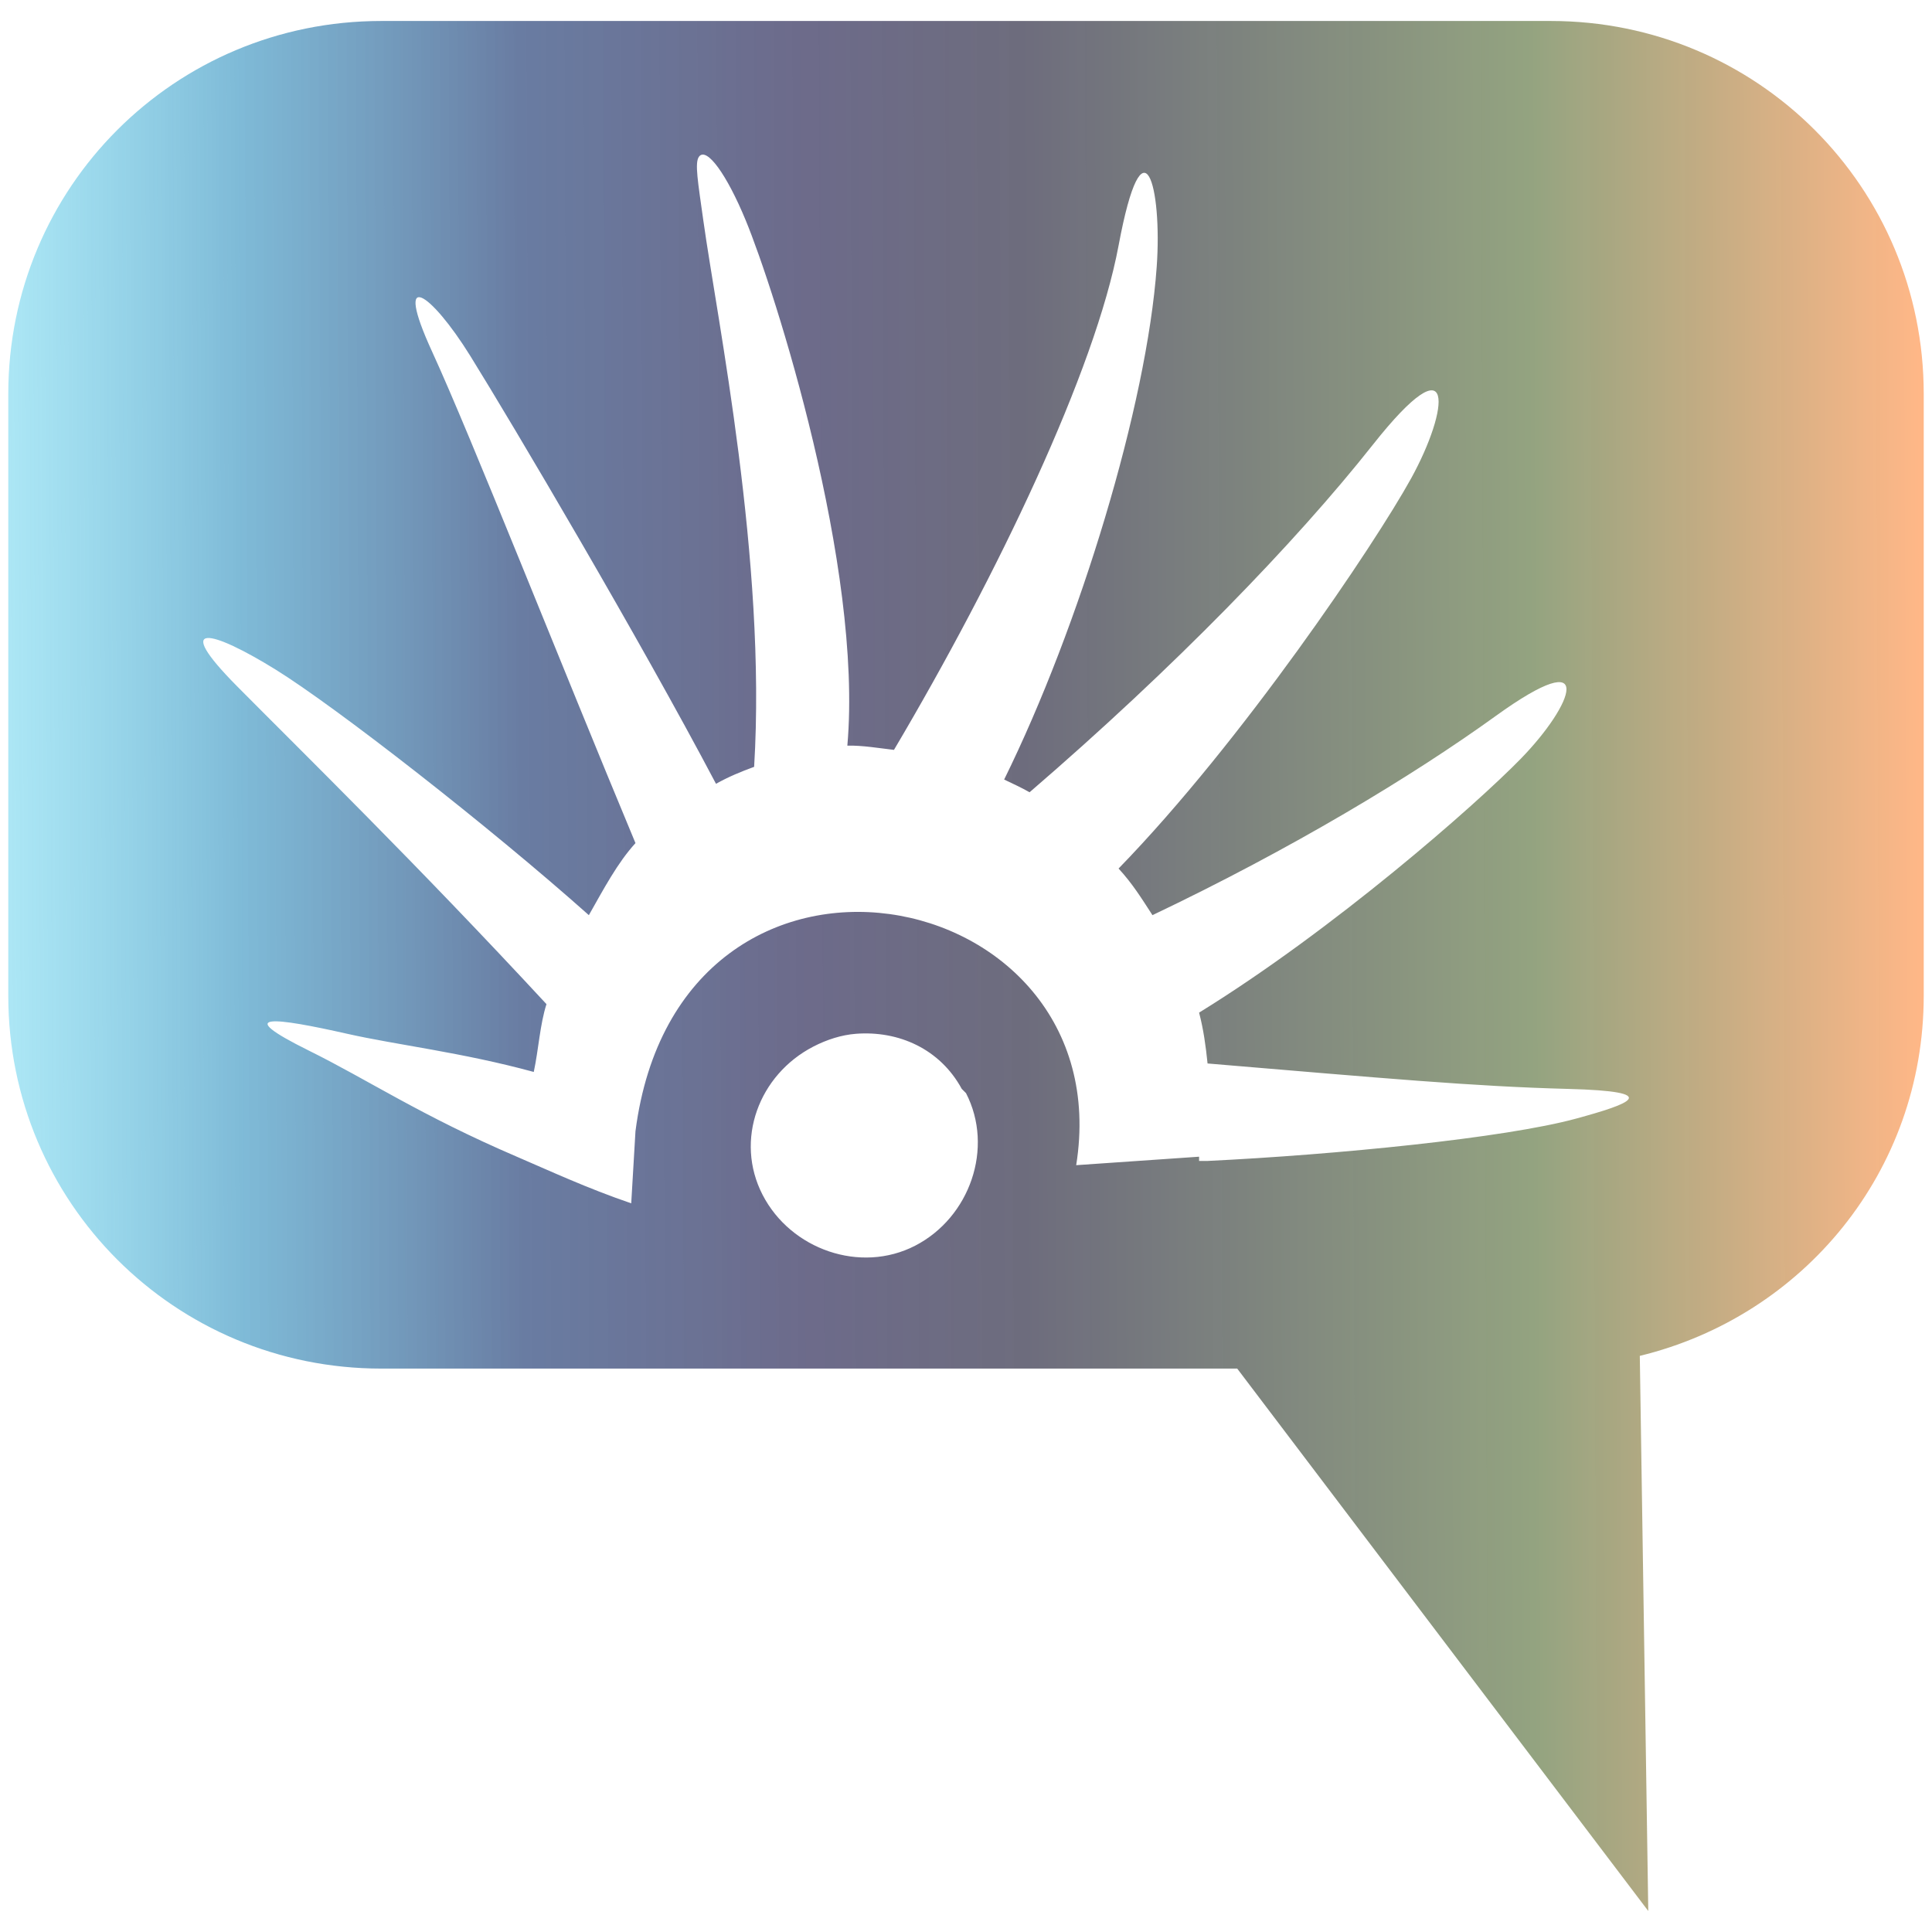
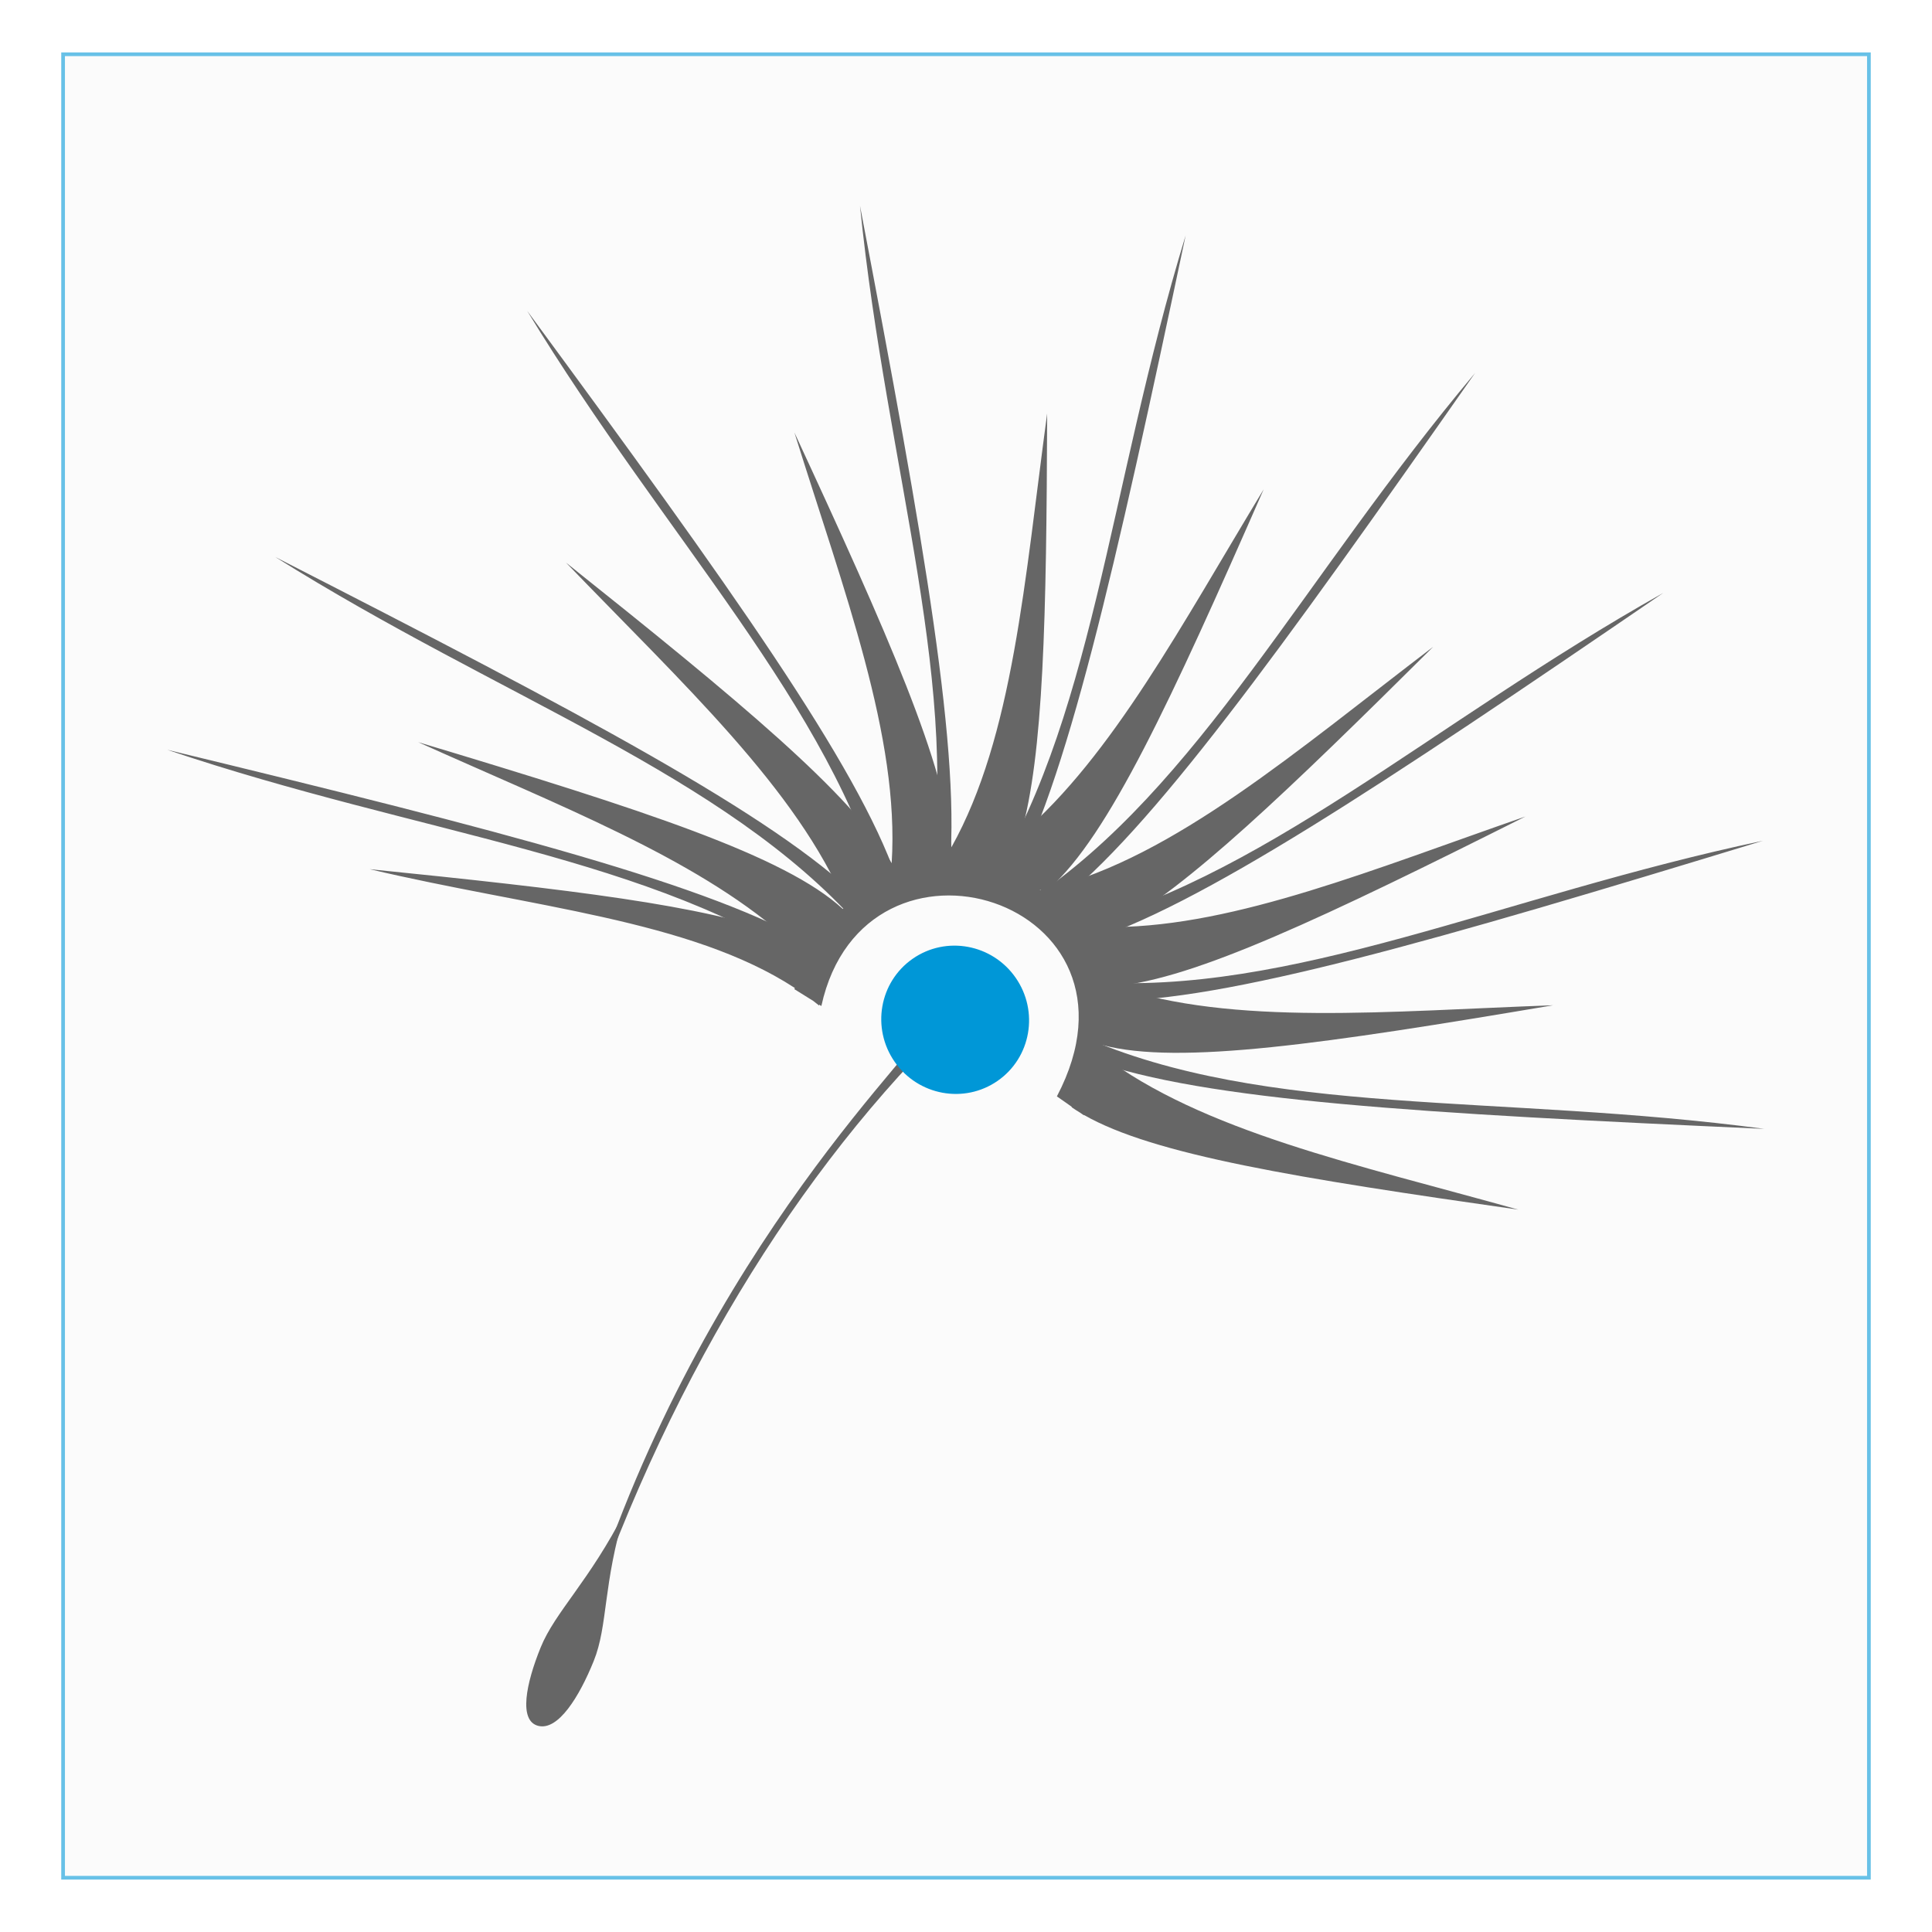
- <svg xmlns="http://www.w3.org/2000/svg" xmlns:xlink="http://www.w3.org/1999/xlink" id="svg7384" version="1.1" height="256" width="256">
+ <svg xmlns="http://www.w3.org/2000/svg" xmlns:xlink="http://www.w3.org/1999/xlink" id="svg7384" version="1.1" height="273.067" width="273.067">
  <defs id="defs7386">
    <linearGradient id="linearGradient2992">
      <stop style="stop-color:#ffb380;stop-opacity:0.941;" offset="0" id="stop2994" />
      <stop id="stop3016" offset="0.203" style="stop-color:#8b9c76;stop-opacity:0.925;" />
      <stop id="stop3014" offset="0.467" style="stop-color:#5f5e70;stop-opacity:0.91;" />
      <stop id="stop3012" offset="0.585" style="stop-color:#59577b;stop-opacity:0.882;" />
      <stop id="stop3010" offset="0.732" style="stop-color:#49608e;stop-opacity:0.824;" />
      <stop id="stop3008" offset="0.878" style="stop-color:#499dc6;stop-opacity:0.706;" />
      <stop id="stop3006" offset="1" style="stop-color:#4ecae9;stop-opacity:0.471;" />
    </linearGradient>
-     <linearGradient xlink:href="#linearGradient2992" id="linearGradient2998" x1="295.584" y1="230.306" x2="42.417" y2="231.368" gradientUnits="userSpaceOnUse" />
+     <linearGradient id="linearGradient4293">
+       <stop style="stop-color:#ffc59e;stop-opacity:1;" offset="0" id="stop4295" />
+       <stop style="stop-color:#ffc39b;stop-opacity:1;" offset="1" id="stop4297" />
+     </linearGradient>
+     <linearGradient id="linearGradient4301">
+       <stop style="stop-color:#f8ab76;stop-opacity:1;" offset="0" id="stop4303" />
+       <stop style="stop-color:#f8ab76;stop-opacity:0;" offset="1" id="stop4305" />
+     </linearGradient>
+     <linearGradient y2="146.72" x2="570.017" y1="146.72" x1="76.733" gradientTransform="translate(-1770.422,481.8193)" gradientUnits="userSpaceOnUse" id="linearGradient3251" xlink:href="#linearGradient4301" />
  </defs>
-   <g transform="translate(-41.0002,-117)" id="layer9" style="display:inline">
-     <path style="color:#bebebe;fill:url(#linearGradient2998);fill-opacity:1;fill-rule:nonzero;stroke:none;stroke-width:2.4;marker:none;visibility:visible;display:inline;overflow:visible;enable-background:accumulate" d="m 91.511,119.781 c -27.375,0 -49.414,22.038 -49.414,49.414 l 0,79.736 c 0,27.375 22.038,49.414 49.414,49.414 l 113.427,0 54.467,71.874 -1.123,-73.559 c 21.644,-5.262 37.622,-24.421 37.622,-47.729 l 0,-79.736 c 0,-27.375 -22.038,-49.414 -49.414,-49.414 l -154.979,0 z m 42.114,17.969 c 1.019,-1.307 3.664,2.342 6.177,8.423 3.837,9.283 15.556,45.916 13.476,69.628 1.957,-0.049 4.227,0.337 6.177,0.562 13.722,-23.174 26.672,-50.288 29.761,-66.821 3.289,-17.608 5.803,-7.693 5.054,2.808 -1.31,18.339 -10.21,47.646 -20.215,67.944 1.107,0.532 2.3,1.07 3.369,1.685 19.195,-16.533 35.238,-33.089 45.483,-46.045 11.16,-14.112 10.143,-4.723 5.054,4.492 -4.784,8.661 -22.351,34.803 -38.745,51.66 1.825,1.978 3.016,3.9 4.492,6.177 18.4,-8.759 34.39,-18.388 45.483,-26.391 13.612,-9.822 10.262,-1.477 3.369,5.615 -5.933,6.104 -24.845,22.7 -42.675,33.691 0.581,2.198 0.883,4.404 1.123,6.738 23.341,1.959 35.324,3.049 47.729,3.369 12.85,0.331 8.226,1.989 1.123,3.931 -9.419,2.576 -31.854,4.792 -48.852,5.615 -0.205,0.01 -0.919,-0.012 -1.123,0 l 0,-0.562 -16.284,1.123 c 6.069,-37.898 -52.606,-49.342 -58.398,-4.492 l -0.562,9.546 c -5.84,-1.992 -10.913,-4.353 -15.161,-6.177 -12.744,-5.47 -19.665,-10.154 -27.514,-14.038 -10.466,-5.18 -4.467,-4.394 5.054,-2.246 6.505,1.467 15.176,2.456 24.707,5.054 0.647,-3.034 0.82,-6.304 1.685,-8.984 -17.214,-18.592 -32.333,-33.379 -40.991,-42.114 -8.796,-8.874 -3.354,-7.442 5.054,-2.246 7.96,4.92 28.312,20.77 41.552,32.568 1.968,-3.474 3.799,-6.943 6.177,-9.546 -9.918,-23.775 -21.783,-53.88 -26.953,-65.136 -5.216,-11.356 -0.16,-7.835 5.054,0.562 5.656,9.11 22.448,37.51 32.568,56.713 1.705,-0.948 3.273,-1.592 5.054,-2.246 1.662,-27.332 -4.899,-59.228 -6.738,-72.436 -0.693,-4.981 -1.173,-7.639 -0.562,-8.423 z m 20.776,116.234 c 5.685,-0.439 11.16,2.008 14.038,7.3 l 0.562,0.562 c 3.739,7.25 0.512,16.475 -6.738,20.215 -7.25,3.74 -16.475,0.512 -20.215,-6.738 -3.74,-7.25 -0.512,-15.914 6.738,-19.653 1.785,-0.92 3.72,-1.538 5.615,-1.685 z" id="rect11261" />
+   <g transform="translate(-43.73354,-124.8)" id="layer9" style="display:inline">
+     <g style="display:inline" transform="translate(739.5244,815.7642)" id="layer1">
+       <g transform="matrix(1.17738,0,0,1.17738,79.9444,183.4031)" id="g4258">
+         <g id="g937" transform="translate(-0.7217515,-1.383398)">
+           <path id="path10416-3-0-9" style="display:inline;fill:#f9f9f9;fill-opacity:1;fill-rule:nonzero;stroke:#0097d7;stroke-width:0.522;stroke-opacity:1;opacity:0.591" d="m -430.792,-423.939 h -255.231 v -257.726 h 255.231 z" transform="matrix(0.8493436,0,0,0.8493436,-67.90027,-155.7723)" />
+           <g transform="matrix(0.59863,-0.4165539,0.4165539,0.59863,-1559.862,-1018.674)" id="g8585">
+             <g transform="matrix(1.541518,0,0,1.541518,-385.2253,-612.3548)" id="g925">
+               <g transform="matrix(4.183869,0,0,4.183869,442.1177,962.7819)" style="fill:#666666;fill-rule:evenodd" id="g3259-1">
+                 <path style="fill:#666666;fill-rule:evenodd" id="path166-95-2" d="m 79.951,55.04 0.225,0.524 c 0.019,0.06 0.038,0.121 0.055,0.182 l 0.014,-0.02 0.026,0.061 c 3.797,-3.517 8.655,2.709 3.617,5.327 l 0.159,0.434 -0.008,0.008 c 0.03,0.081 0.064,0.163 0.101,0.246 l 0.037,0.101 0.007,-0.005 c 0.878,1.851 3.547,4.433 7.719,8.315 -2.732,-3.31 -5.479,-6.243 -6.476,-9.327 0.058,-0.06 0.113,-0.12 0.166,-0.18 1.309,1.539 4.686,3.217 10.019,5.733 -3.551,-2.287 -7.004,-4.221 -8.912,-6.794 1.776,1.022 5.441,1.623 11.083,2.436 -3.915,-1.102 -7.647,-1.919 -10.22,-3.674 2.094,0.237 5.609,-0.32 10.762,-1.226 -4.387,0.188 -8.468,0.625 -11.556,-0.534 2.004,-0.244 5.262,-2.15 10.3,-5.236 -3.681,1.636 -7.045,3.373 -10.122,3.691 1.64,-1.332 3.719,-4.195 6.691,-8.435 -2.896,3.156 -5.418,6.273 -8.329,7.691 1.066,-1.754 1.777,-5.391 2.757,-10.976 -1.277,4.055 -2.236,7.92 -4.24,10.438 0.166,-2.047 -0.823,-5.615 -2.441,-11.043 0.673,4.215 1.548,8.115 0.865,11.271 -0.038,0.006 -0.076,0.012 -0.115,0.019 -0.434,-1.957 -2.733,-4.983 -6.464,-9.685 2.015,3.365 4.088,6.421 4.83,9.364 -1.19,-1.754 -3.819,-4.084 -7.697,-7.409 2.826,3.153 5.973,5.723 7.174,8.685 l -0.028,0.02 z m 6.6,1.52 -0.012,-0.033 0.022,0.037 -0.01,-0.004 z" />
+                 <path style="fill:#666666;fill-opacity:1;fill-rule:evenodd" id="path168-5-1" d="m 65.133,66.197 c 7.789,-6.643 15.749,-7.904 17.204,-8.47 l 0.13,0.333 c -5.623,0.989 -11.684,3.75 -17.334,8.137 z" />
+                 <path style="fill:#666666;fill-rule:nonzero" id="path170-30-6" d="m 68.792,63.51 c -1.534,1.209 -2.015,2.143 -2.84,2.682 -0.824,0.538 -1.763,0.945 -2.106,0.548 -0.343,-0.396 0.366,-1.067 1.191,-1.605 0.824,-0.538 1.992,-0.68 3.755,-1.625 z m -1.168,0.567 m 0.421,-0.183 m -0.068,0.03 m -0.016,0.016" />
+                 <path style="fill:#666666;fill-opacity:1;fill-rule:evenodd" id="path326-37-1" d="m 99.136,44.954 c -6.389,6.009 -10.49,9.754 -13.231,11.094 l -0.636,-0.239 c 4.799,-1.935 8.509,-6.641 13.867,-10.855 z m -28.829,-4.065 c 5.818,6.563 9.441,10.772 10.7,13.552 l -0.257,0.629 c -1.793,-4.854 -6.387,-8.701 -10.443,-14.18 z m 5.069,-2.47 c 4.131,7.737 6.675,12.673 7.253,15.669 l -0.397,0.552 c -0.614,-5.138 -4.188,-9.948 -6.856,-16.221 z m 8.866,-1.483 c 0.232,8.768 0.297,14.321 -0.528,17.258 l -0.601,0.316 c 1.75,-4.869 0.708,-10.77 1.129,-17.574 z m 8.505,2.647 c -3.57,8.011 -5.905,13.05 -7.915,15.346 l -0.679,0.026 c 3.678,-3.639 5.281,-9.414 8.594,-15.371 z m 10.448,12.472 c -8.233,3.025 -13.473,4.863 -16.52,5.023 l -0.492,-0.469 c 5.173,0.1 10.431,-2.776 17.012,-4.554 z m -0.784,13.998 c -8.348,-2.689 -13.609,-4.47 -16.107,-6.222 l -0.099,-0.672 c 4.013,3.266 9.926,4.24 16.205,6.894 z m -4.17,6.059 c -6.968,-5.326 -11.331,-8.763 -13.099,-11.249 l 0.132,-0.666 c 2.69,4.42 7.937,7.315 12.967,11.916 z m 5.688,-12.706 c -8.771,-0.069 -14.322,-0.195 -17.23,-1.119 l -0.295,-0.612 c 4.806,1.916 10.74,1.077 17.525,1.731 z" />
+               </g>
+               <path d="m 796.716,1205.557 c 0,4.386 -3.523,7.942 -7.867,7.942 -4.347,0 -7.867,-3.556 -7.867,-7.942 0,-4.386 3.52,-7.941 7.867,-7.941 4.344,0 7.867,3.555 7.867,7.941 z" id="path147-4-2-9" style="fill:#0097d7;fill-opacity:1;fill-rule:nonzero" />
+             </g>
+           </g>
+         </g>
+       </g>
+     </g>
  </g>
-   <g transform="translate(-41.0002,-117)" id="layer10" />
-   <g transform="translate(-41.0002,-117)" id="layer11" />
-   <g transform="translate(-41.0002,-117)" id="layer12" />
-   <g transform="translate(-41.0002,-117)" id="layer13" />
-   <g transform="translate(-41.0002,-117)" id="layer14" />
-   <g transform="translate(-41.0002,-117)" id="layer15" style="display:inline" />
-   <g transform="translate(-41.0002,-117)" id="g4953" style="display:inline" />
+   <g transform="translate(-43.73354,-124.8)" id="layer10" />
+   <g transform="translate(-43.73354,-124.8)" id="layer11" />
+   <g transform="translate(-43.73354,-124.8)" id="layer12" />
+   <g transform="translate(-43.73354,-124.8)" id="layer13" />
+   <g transform="translate(-43.73354,-124.8)" id="layer14" />
+   <g transform="translate(-43.73354,-124.8)" id="layer15" style="display:inline" />
+   <g transform="translate(-43.73354,-124.8)" id="g4953" style="display:inline" />
</svg>
